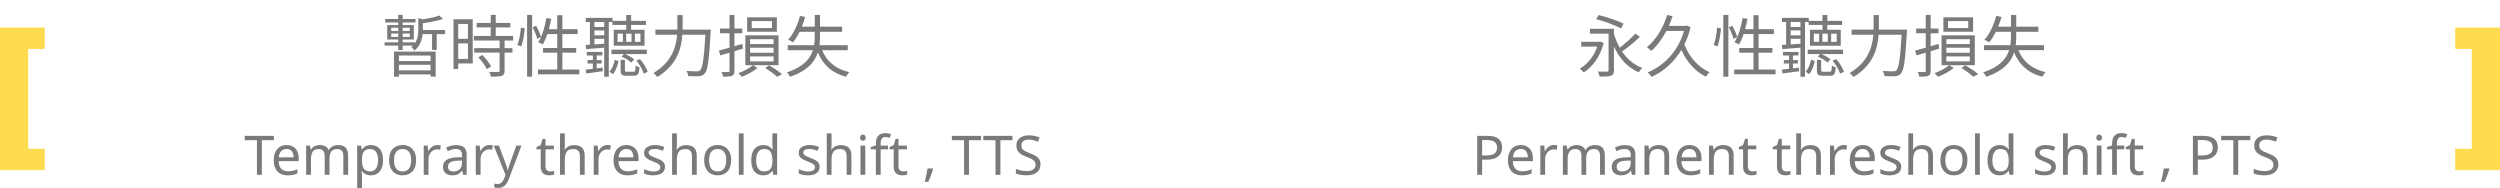
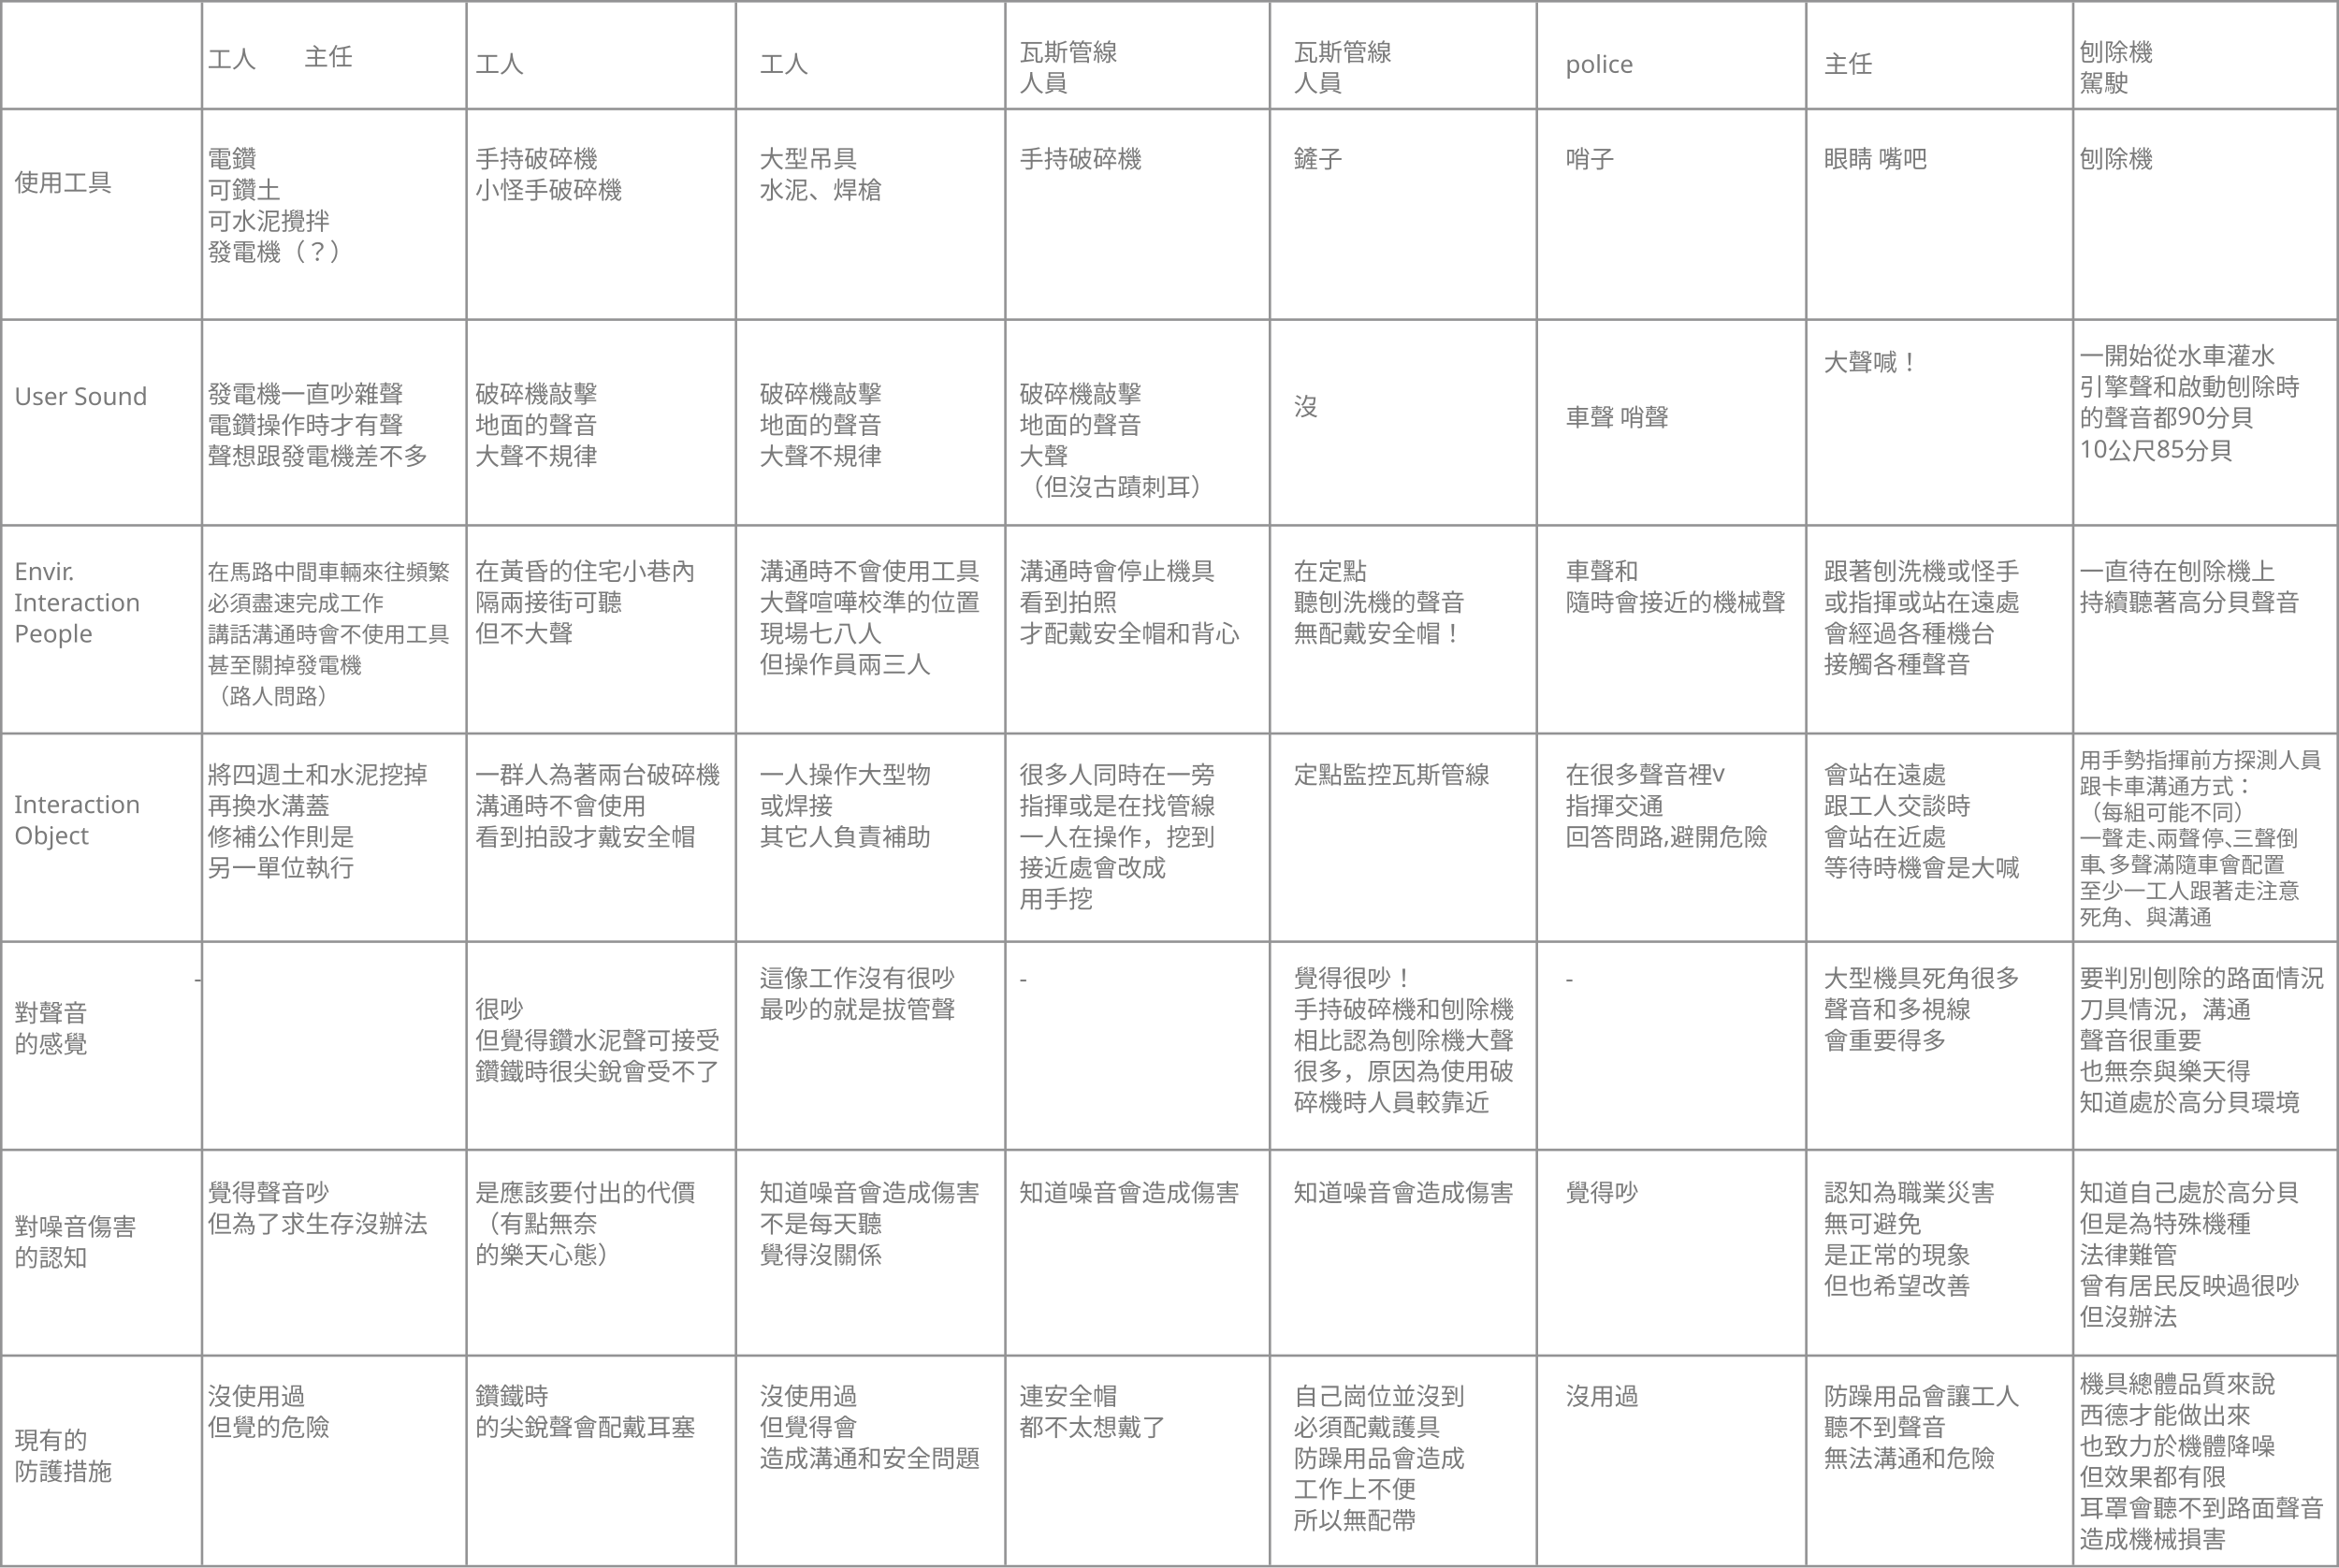
- <svg xmlns="http://www.w3.org/2000/svg" width="595.688" height="44.655" viewBox="0 0 595.688 44.655">
-   <g id="d_wall6" transform="translate(-334.837 -3779.286)">
-     <path id="パス_20652" data-name="パス 20652" d="M3.914-27.056H14.592v5.092H10.64V1.824h3.952V6.916H3.914ZM588.924,6.916V1.824h3.952V-21.964h-3.952v-5.092H599.6V6.916Z" transform="translate(330.923 3812.912)" fill="#ffdb4f" />
-     <text id="暫時性聽力損失" transform="translate(425.678 3796.287)" fill="#7a7a7a" font-size="16" font-family="MicrosoftJhengHeiRegular, Microsoft JhengHei">
-       <tspan x="0" y="0">暫時性聽力損失</tspan>
-     </text>
-     <text id="Temporary_threshold_shift_TTS" data-name="Temporary threshold shift , TTS" transform="translate(393.027 3820.941)" fill="#7a7a7a" font-size="13" font-family="MicrosoftJhengHeiRegular, Microsoft JhengHei">
-       <tspan x="0" y="0">Temporary threshold shift , TTS</tspan>
-     </text>
-     <text id="Permanent_threshold_shift_PTS" data-name="Permanent threshold shift , PTS" transform="translate(685.553 3820.939)" fill="#7a7a7a" font-size="13" font-family="MicrosoftJhengHeiRegular, Microsoft JhengHei">
-       <tspan x="0" y="0">Permanent threshold shift , PTS</tspan>
-     </text>
-     <text id="永久性聽力損失" transform="translate(710.712 3796.286)" fill="#7a7a7a" font-size="16" font-family="MicrosoftJhengHeiRegular, Microsoft JhengHei">
-       <tspan x="0" y="0">永久性聽力損失</tspan>
-     </text>
+ <svg xmlns="http://www.w3.org/2000/svg" width="955" height="640" viewBox="0 0 955 640">
+   <g id="d_wall6" transform="translate(-359 -2449.528)">
+     <text id="瓦斯管線_人員" data-name="瓦斯管線 人員" transform="translate(775.189 2474.432)" fill="#7a7a7a" font-size="10" font-family="MicrosoftJhengHeiUIRegular, Microsoft JhengHei UI">
+       <tspan x="0" y="0">瓦斯管線</tspan>
+       <tspan x="0" y="12.6">人員</tspan>
+     </text>
+     <text id="瓦斯管線_人員-2" data-name="瓦斯管線 人員" transform="translate(887.189 2474.432)" fill="#7a7a7a" font-size="10" font-family="MicrosoftJhengHeiUIRegular, Microsoft JhengHei UI">
+       <tspan x="0" y="0">瓦斯管線</tspan>
+       <tspan x="0" y="12.6">人員</tspan>
+     </text>
+     <text id="刨除機_駕駛" data-name="刨除機 駕駛" transform="translate(1208.053 2474.432)" fill="#7a7a7a" font-size="10" font-family="MicrosoftJhengHeiUIRegular, Microsoft JhengHei UI">
+       <tspan x="0" y="0">刨除機</tspan>
+       <tspan x="0" y="12.6">駕駛</tspan>
+     </text>
+     <text id="主任" transform="translate(1103.654 2479.261)" fill="#7a7a7a" font-size="10" font-family="MicrosoftJhengHeiUIRegular, Microsoft JhengHei UI">
+       <tspan x="0" y="0">主任</tspan>
+     </text>
+     <text id="police" transform="translate(998.189 2479.261)" fill="#7a7a7a" font-size="10" font-family="MicrosoftJhengHeiUIRegular, Microsoft JhengHei UI">
+       <tspan x="0" y="0">police</tspan>
+     </text>
+     <text id="哨子" transform="translate(998.189 2518.018)" fill="#7a7a7a" font-size="10" font-family="MicrosoftJhengHeiUIRegular, Microsoft JhengHei UI">
+       <tspan x="0" y="0">哨子</tspan>
+     </text>
+     <text id="工人" transform="translate(443.69 2477.261)" fill="#7a7a7a" font-size="10" font-family="MicrosoftJhengHeiUIRegular, Microsoft JhengHei UI">
+       <tspan x="0" y="0">工人</tspan>
+     </text>
+     <text id="工人-2" data-name="工人" transform="translate(553 2479.261)" fill="#7a7a7a" font-size="10" font-family="MicrosoftJhengHeiUIRegular, Microsoft JhengHei UI">
+       <tspan x="0" y="0">工人</tspan>
+     </text>
+     <text id="工人-3" data-name="工人" transform="translate(669.139 2479.261)" fill="#7a7a7a" font-size="10" font-family="MicrosoftJhengHeiUIRegular, Microsoft JhengHei UI">
+       <tspan x="0" y="0">工人</tspan>
+     </text>
+     <text id="主任-2" data-name="主任" transform="translate(483.076 2476.261)" fill="#7a7a7a" font-size="10" font-family="MicrosoftJhengHeiUIRegular, Microsoft JhengHei UI">
+       <tspan x="0" y="0">主任</tspan>
+     </text>
+     <text id="使用工具" transform="translate(364.802 2527.669)" fill="#7a7a7a" font-size="10" font-family="MicrosoftJhengHeiUIRegular, Microsoft JhengHei UI">
+       <tspan x="0" y="0">使用工具</tspan>
+     </text>
+     <text id="User_Sound" data-name="User Sound" transform="translate(364.801 2614.917)" fill="#7a7a7a" font-size="10" font-family="MicrosoftJhengHeiUIRegular, Microsoft JhengHei UI">
+       <tspan x="0" y="0">User Sound</tspan>
+     </text>
+     <text id="Envir._Interaction_People" data-name="Envir.  Interaction  People" transform="translate(364.802 2686.393)" fill="#7a7a7a" font-size="10" font-family="MicrosoftJhengHeiUIRegular, Microsoft JhengHei UI">
+       <tspan x="0" y="0">Envir. </tspan>
+       <tspan x="0" y="12.7">Interaction </tspan>
+       <tspan x="0" y="25.4">People</tspan>
+     </text>
+     <text id="Interaction_Object" data-name="Interaction  Object" transform="translate(364.802 2781.526)" fill="#7a7a7a" font-size="10" font-family="MicrosoftJhengHeiUIRegular, Microsoft JhengHei UI">
+       <tspan x="0" y="0">Interaction </tspan>
+       <tspan x="0" y="12.7">Object</tspan>
+     </text>
+     <text id="對聲音_的感覺" data-name="對聲音 的感覺" transform="translate(364.802 2866.774)" fill="#7a7a7a" font-size="10" font-family="MicrosoftJhengHeiUIRegular, Microsoft JhengHei UI">
+       <tspan x="0" y="0">對聲音</tspan>
+       <tspan x="0" y="12.7">的感覺</tspan>
+     </text>
+     <text id="對噪音傷害_的認知" data-name="對噪音傷害 的認知" transform="translate(364.801 2954.022)" fill="#7a7a7a" font-size="10" font-family="MicrosoftJhengHeiUIRegular, Microsoft JhengHei UI">
+       <tspan x="0" y="0">對噪音傷害</tspan>
+       <tspan x="0" y="12.7">的認知</tspan>
+     </text>
+     <text id="現有的_防護措施" data-name="現有的 防護措施" transform="translate(364.802 3041.269)" fill="#7a7a7a" font-size="10" font-family="MicrosoftJhengHeiUIRegular, Microsoft JhengHei UI">
+       <tspan x="0" y="0">現有的</tspan>
+       <tspan x="0" y="12.7">防護措施</tspan>
+     </text>
+     <g id="グループ" transform="translate(359 2395.428)">
+       <text id="電鑽" transform="translate(84.69 122.59)" fill="#7a7a7a" font-size="10" font-family="MicrosoftJhengHeiUIRegular, Microsoft JhengHei UI">
+         <tspan x="0" y="0">電鑽</tspan>
+       </text>
+       <text id="可鑽土" transform="translate(84.69 135.29)" fill="#7a7a7a" font-size="10" font-family="MicrosoftJhengHeiUIRegular, Microsoft JhengHei UI">
+         <tspan x="0" y="0">可鑽土</tspan>
+       </text>
+       <text id="可水泥攪拌" transform="translate(84.69 147.99)" fill="#7a7a7a" font-size="10" font-family="MicrosoftJhengHeiUIRegular, Microsoft JhengHei UI">
+         <tspan x="0" y="0">可水泥攪拌</tspan>
+       </text>
+       <text id="發電機_" data-name="發電機（？）" transform="translate(84.69 160.59)" fill="#7a7a7a" font-size="10" font-family="MicrosoftJhengHeiUIRegular, Microsoft JhengHei UI">
+         <tspan x="0" y="0">發電機（？）</tspan>
+       </text>
+     </g>
+     <text id="手持破碎機_小怪手破碎機" data-name="手持破碎機 小怪手破碎機" transform="translate(553 2518.018)" fill="#7a7a7a" font-size="10" font-family="MicrosoftJhengHeiUIRegular, Microsoft JhengHei UI">
+       <tspan x="0" y="0">手持破碎機</tspan>
+       <tspan x="0" y="12.7">小怪手破碎機</tspan>
+     </text>
+     <text id="大型吊具_水泥_焊槍" data-name="大型吊具 水泥、焊槍" transform="translate(669.139 2518.018)" fill="#7a7a7a" font-size="10" font-family="MicrosoftJhengHeiUIRegular, Microsoft JhengHei UI">
+       <tspan x="0" y="0">大型吊具</tspan>
+       <tspan x="0" y="12.7">水泥、焊槍</tspan>
+     </text>
+     <text id="手持破碎機" transform="translate(775.189 2518.018)" fill="#7a7a7a" font-size="10" font-family="MicrosoftJhengHeiUIRegular, Microsoft JhengHei UI">
+       <tspan x="0" y="0">手持破碎機</tspan>
+     </text>
+     <text id="鏟子" transform="translate(887.189 2518.018)" fill="#7a7a7a" font-size="10" font-family="MicrosoftJhengHeiUIRegular, Microsoft JhengHei UI">
+       <tspan x="0" y="0">鏟子</tspan>
+     </text>
+     <text id="眼睛_嘴吧" data-name="眼睛 嘴吧" transform="translate(1103.654 2518.018)" fill="#7a7a7a" font-size="10" font-family="MicrosoftJhengHeiUIRegular, Microsoft JhengHei UI">
+       <tspan x="0" y="0">眼睛 嘴吧</tspan>
+     </text>
+     <text id="發電機一直吵雜聲_電鑽操作時才有聲_聲想跟發電機差不多" data-name="發電機一直吵雜聲 電鑽操作時才有聲 聲想跟發電機差不多" transform="translate(443.69 2614.012)" fill="#7a7a7a" font-size="10" font-family="MicrosoftJhengHeiUIRegular, Microsoft JhengHei UI">
+       <tspan x="0" y="0">發電機一直吵雜聲</tspan>
+       <tspan x="0" y="12.7">電鑽操作時才有聲</tspan>
+       <tspan x="0" y="25.4">聲想跟發電機差不多</tspan>
+     </text>
+     <g id="グループ-2" data-name="グループ" transform="translate(359 2395.428)">
+       <text id="在馬路中間車輛來往頻繁" transform="translate(84.69 290.964)" fill="#7a7a7a" font-size="9" font-family="MicrosoftJhengHeiUIRegular, Microsoft JhengHei UI">
+         <tspan x="0" y="0">在馬路中間車輛來往頻繁</tspan>
+       </text>
+       <text id="必須盡速完成工作" transform="translate(84.69 303.664)" fill="#7a7a7a" font-size="9" font-family="MicrosoftJhengHeiUIRegular, Microsoft JhengHei UI">
+         <tspan x="0" y="0">必須盡速完成工作</tspan>
+       </text>
+       <text id="講話溝通時會不使用工具" transform="translate(84.69 316.364)" fill="#7a7a7a" font-size="9" font-family="MicrosoftJhengHeiUIRegular, Microsoft JhengHei UI">
+         <tspan x="0" y="0">講話溝通時會不使用工具</tspan>
+       </text>
+       <text id="甚至關掉發電機" transform="translate(84.69 328.964)" fill="#7a7a7a" font-size="9" font-family="MicrosoftJhengHeiUIRegular, Microsoft JhengHei UI">
+         <tspan x="0" y="0">甚至關掉發電機</tspan>
+       </text>
+       <text id="_路人問路_" data-name="（路人問路）" transform="translate(84.69 341.664)" fill="#7a7a7a" font-size="9" font-family="MicrosoftJhengHeiUIRegular, Microsoft JhengHei UI">
+         <tspan x="0" y="0">（路人問路）</tspan>
+       </text>
+     </g>
+     <text id="在黃昏的住宅小巷內_隔兩接街可聽_但不大聲" data-name="在黃昏的住宅小巷內 隔兩接街可聽 但不大聲" transform="translate(553 2686.393)" fill="#7a7a7a" font-size="10" font-family="MicrosoftJhengHeiUIRegular, Microsoft JhengHei UI">
+       <tspan x="0" y="0">在黃昏的住宅小巷內</tspan>
+       <tspan x="0" y="12.7">隔兩接街可聽</tspan>
+       <tspan x="0" y="25.4">但不大聲</tspan>
+     </text>
+     <g id="グループ-3" data-name="グループ" transform="translate(359 2395.428)">
+       <text id="溝通時不會使用工具" transform="translate(310.139 290.964)" fill="#7a7a7a" font-size="10" font-family="MicrosoftJhengHeiUIRegular, Microsoft JhengHei UI">
+         <tspan x="0" y="0">溝通時不會使用工具</tspan>
+       </text>
+       <text id="大聲喧嘩校準的位置" transform="translate(310.139 303.664)" fill="#7a7a7a" font-size="10" font-family="MicrosoftJhengHeiUIRegular, Microsoft JhengHei UI">
+         <tspan x="0" y="0">大聲喧嘩校準的位置</tspan>
+       </text>
+       <text id="現場七八人" transform="translate(310.139 316.364)" fill="#7a7a7a" font-size="10" font-family="MicrosoftJhengHeiUIRegular, Microsoft JhengHei UI">
+         <tspan x="0" y="0">現場七八人</tspan>
+       </text>
+       <text id="但操作員兩三人" transform="translate(310.139 328.964)" fill="#7a7a7a" font-size="10" font-family="MicrosoftJhengHeiUIRegular, Microsoft JhengHei UI">
+         <tspan x="0" y="0">但操作員兩三人</tspan>
+       </text>
+     </g>
+     <text id="溝通時會停止機具_看到拍照_才配戴安全帽和背心" data-name="溝通時會停止機具 看到拍照 才配戴安全帽和背心" transform="translate(775.189 2686.393)" fill="#7a7a7a" font-size="10" font-family="MicrosoftJhengHeiUIRegular, Microsoft JhengHei UI">
+       <tspan x="0" y="0">溝通時會停止機具</tspan>
+       <tspan x="0" y="12.7">看到拍照</tspan>
+       <tspan x="0" y="25.4">才配戴安全帽和背心</tspan>
+     </text>
+     <text id="在定點_聽刨洗機的聲音_無配戴安全帽_" data-name="在定點 聽刨洗機的聲音 無配戴安全帽！" transform="translate(887.189 2686.393)" fill="#7a7a7a" font-size="10" font-family="MicrosoftJhengHeiUIRegular, Microsoft JhengHei UI">
+       <tspan x="0" y="0">在定點</tspan>
+       <tspan x="0" y="12.7">聽刨洗機的聲音</tspan>
+       <tspan x="0" y="25.4">無配戴安全帽！</tspan>
+     </text>
+     <text id="車聲和_隨時會接近的機械聲" data-name="車聲和 隨時會接近的機械聲" transform="translate(998.189 2686.393)" fill="#7a7a7a" font-size="10" font-family="MicrosoftJhengHeiUIRegular, Microsoft JhengHei UI">
+       <tspan x="0" y="0">車聲和</tspan>
+       <tspan x="0" y="12.7">隨時會接近的機械聲</tspan>
+     </text>
+     <g id="グループ-4" data-name="グループ" transform="translate(359 2395.428)">
+       <text id="跟著刨洗機或怪手" transform="translate(744.654 290.964)" fill="#7a7a7a" font-size="10" font-family="MicrosoftJhengHeiUIRegular, Microsoft JhengHei UI">
+         <tspan x="0" y="0">跟著刨洗機或怪手</tspan>
+       </text>
+       <text id="或指揮或站在遠處" transform="translate(744.654 303.664)" fill="#7a7a7a" font-size="10" font-family="MicrosoftJhengHeiUIRegular, Microsoft JhengHei UI">
+         <tspan x="0" y="0">或指揮或站在遠處</tspan>
+       </text>
+       <text id="會經過各種機台" transform="translate(744.654 316.364)" fill="#7a7a7a" font-size="10" font-family="MicrosoftJhengHeiUIRegular, Microsoft JhengHei UI">
+         <tspan x="0" y="0">會經過各種機台</tspan>
+       </text>
+       <text id="接觸各種聲音" transform="translate(744.654 328.964)" fill="#7a7a7a" font-size="10" font-family="MicrosoftJhengHeiUIRegular, Microsoft JhengHei UI">
+         <tspan x="0" y="0">接觸各種聲音</tspan>
+       </text>
+     </g>
+     <text id="一直待在刨除機上_持續聽著高分貝聲音" data-name="一直待在刨除機上 持續聽著高分貝聲音" transform="translate(1208.053 2686.393)" fill="#7a7a7a" font-size="10" font-family="MicrosoftJhengHeiUIRegular, Microsoft JhengHei UI">
+       <tspan x="0" y="0">一直待在刨除機上</tspan>
+       <tspan x="0" y="12.7">持續聽著高分貝聲音</tspan>
+     </text>
+     <g id="グループ-5" data-name="グループ" transform="translate(359 2395.428)">
+       <text id="將四週土和水泥挖掉" transform="translate(84.69 374.054)" fill="#7a7a7a" font-size="10" font-family="MicrosoftJhengHeiUIRegular, Microsoft JhengHei UI">
+         <tspan x="0" y="0">將四週土和水泥挖掉</tspan>
+       </text>
+       <text id="再換水溝蓋" transform="translate(84.69 386.754)" fill="#7a7a7a" font-size="10" font-family="MicrosoftJhengHeiUIRegular, Microsoft JhengHei UI">
+         <tspan x="0" y="0">再換水溝蓋</tspan>
+       </text>
+       <text id="修補公作則是" transform="translate(84.69 399.454)" fill="#7a7a7a" font-size="10" font-family="MicrosoftJhengHeiUIRegular, Microsoft JhengHei UI">
+         <tspan x="0" y="0">修補公作則是</tspan>
+       </text>
+       <text id="另一單位執行" transform="translate(84.69 412.054)" fill="#7a7a7a" font-size="10" font-family="MicrosoftJhengHeiUIRegular, Microsoft JhengHei UI">
+         <tspan x="0" y="0">另一單位執行</tspan>
+       </text>
+     </g>
+     <text id="一群人為著兩台破碎機_溝通時不會使用_看到拍設才戴安全帽" data-name="一群人為著兩台破碎機 溝通時不會使用 看到拍設才戴安全帽" transform="translate(553 2769.482)" fill="#7a7a7a" font-size="10" font-family="MicrosoftJhengHeiUIRegular, Microsoft JhengHei UI">
+       <tspan x="0" y="0">一群人為著兩台破碎機</tspan>
+       <tspan x="0" y="12.7">溝通時不會使用</tspan>
+       <tspan x="0" y="25.4">看到拍設才戴安全帽</tspan>
+     </text>
+     <text id="一人操作大型物_或焊接_其它人負責補助" data-name="一人操作大型物 或焊接 其它人負責補助" transform="translate(669.139 2769.482)" fill="#7a7a7a" font-size="10" font-family="MicrosoftJhengHeiUIRegular, Microsoft JhengHei UI">
+       <tspan x="0" y="0">一人操作大型物</tspan>
+       <tspan x="0" y="12.7">或焊接</tspan>
+       <tspan x="0" y="25.4">其它人負責補助</tspan>
+     </text>
+     <g id="グループ-6" data-name="グループ" transform="translate(359 2395.428)">
+       <text id="很多人同時在一旁" transform="translate(416.19 374.054)" fill="#7a7a7a" font-size="10" font-family="MicrosoftJhengHeiUIRegular, Microsoft JhengHei UI">
+         <tspan x="0" y="0">很多人同時在一旁</tspan>
+       </text>
+       <text id="指揮或是在找管線" transform="translate(416.19 386.754)" fill="#7a7a7a" font-size="10" font-family="MicrosoftJhengHeiUIRegular, Microsoft JhengHei UI">
+         <tspan x="0" y="0">指揮或是在找管線</tspan>
+       </text>
+       <text id="一人在操作_挖到" data-name="一人在操作，挖到" transform="translate(416.19 399.454)" fill="#7a7a7a" font-size="10" font-family="MicrosoftJhengHeiUIRegular, Microsoft JhengHei UI">
+         <tspan x="0" y="0">一人在操作，挖到</tspan>
+       </text>
+       <text id="接近處會改成" transform="translate(416.19 412.054)" fill="#7a7a7a" font-size="10" font-family="MicrosoftJhengHeiUIRegular, Microsoft JhengHei UI">
+         <tspan x="0" y="0">接近處會改成</tspan>
+       </text>
+       <text id="用手挖" transform="translate(416.19 424.754)" fill="#7a7a7a" font-size="10" font-family="MicrosoftJhengHeiUIRegular, Microsoft JhengHei UI">
+         <tspan x="0" y="0">用手挖</tspan>
+       </text>
+     </g>
+     <text id="定點監控瓦斯管線" transform="translate(887.189 2769.482)" fill="#7a7a7a" font-size="10" font-family="MicrosoftJhengHeiUIRegular, Microsoft JhengHei UI">
+       <tspan x="0" y="0">定點監控瓦斯管線</tspan>
+     </text>
+     <text id="在很多聲音裡v_指揮交通_回答問路_避開危險" data-name="在很多聲音裡v 指揮交通 回答問路,避開危險" transform="translate(998.189 2769.482)" fill="#7a7a7a" font-size="10" font-family="MicrosoftJhengHeiUIRegular, Microsoft JhengHei UI">
+       <tspan x="0" y="0">在很多聲音裡v</tspan>
+       <tspan x="0" y="12.7">指揮交通</tspan>
+       <tspan x="0" y="25.4">回答問路,避開危險</tspan>
+     </text>
+     <g id="グループ-7" data-name="グループ" transform="translate(359 2395.428)">
+       <text id="會站在遠處" transform="translate(744.654 374.054)" fill="#7a7a7a" font-size="10" font-family="MicrosoftJhengHeiUIRegular, Microsoft JhengHei UI">
+         <tspan x="0" y="0">會站在遠處</tspan>
+       </text>
+       <text id="跟工人交談時" transform="translate(744.654 386.754)" fill="#7a7a7a" font-size="10" font-family="MicrosoftJhengHeiUIRegular, Microsoft JhengHei UI">
+         <tspan x="0" y="0">跟工人交談時</tspan>
+       </text>
+       <text id="會站在近處" transform="translate(744.654 399.454)" fill="#7a7a7a" font-size="10" font-family="MicrosoftJhengHeiUIRegular, Microsoft JhengHei UI">
+         <tspan x="0" y="0">會站在近處</tspan>
+       </text>
+       <text id="等待時機會是大喊" transform="translate(744.654 412.054)" fill="#7a7a7a" font-size="10" font-family="MicrosoftJhengHeiUIRegular, Microsoft JhengHei UI">
+         <tspan x="0" y="0">等待時機會是大喊</tspan>
+       </text>
+     </g>
+     <g id="グループ-8" data-name="グループ" transform="translate(359 2395.428)">
+       <text id="用手勢指揮前方探測人員" transform="translate(849.053 367.721)" fill="#7a7a7a" font-size="9" font-family="MicrosoftJhengHeiUIRegular, Microsoft JhengHei UI">
+         <tspan x="0" y="0">用手勢指揮前方探測人員</tspan>
+       </text>
+       <text id="跟卡車溝通方式_" data-name="跟卡車溝通方式：" transform="translate(849.053 378.421)" fill="#7a7a7a" font-size="9" font-family="MicrosoftJhengHeiUIRegular, Microsoft JhengHei UI">
+         <tspan x="0" y="0">跟卡車溝通方式：</tspan>
+       </text>
+       <text id="_每組可能不同_" data-name="（每組可能不同）" transform="translate(849.053 389.121)" fill="#7a7a7a" font-size="9" font-family="MicrosoftJhengHeiUIRegular, Microsoft JhengHei UI">
+         <tspan x="0" y="0">（每組可能不同）</tspan>
+       </text>
+       <text id="一聲" transform="translate(849.053 399.721)" fill="#7a7a7a" font-size="9" font-family="MicrosoftJhengHeiUIRegular, Microsoft JhengHei UI">
+         <tspan x="0" y="0">一聲</tspan>
+       </text>
+       <text id="走_" data-name="走、" transform="translate(867.753 399.721)" fill="#7a7a7a" font-size="9" font-family="MicrosoftJhengHeiUIRegular, Microsoft JhengHei UI">
+         <tspan x="0" y="0">走、</tspan>
+       </text>
+       <text id="兩聲" transform="translate(880.353 399.721)" fill="#7a7a7a" font-size="9" font-family="MicrosoftJhengHeiUIRegular, Microsoft JhengHei UI">
+         <tspan x="0" y="0">兩聲</tspan>
+       </text>
+       <text id="停_" data-name="停、" transform="translate(899.053 399.721)" fill="#7a7a7a" font-size="9" font-family="MicrosoftJhengHeiUIRegular, Microsoft JhengHei UI">
+         <tspan x="0" y="0">停、</tspan>
+       </text>
+       <text id="三聲倒" transform="translate(911.353 399.721)" fill="#7a7a7a" font-size="9" font-family="MicrosoftJhengHeiUIRegular, Microsoft JhengHei UI">
+         <tspan x="0" y="0">三聲倒</tspan>
+       </text>
+       <text id="車" transform="translate(849.053 410.421)" fill="#7a7a7a" font-size="9" font-family="MicrosoftJhengHeiUIRegular, Microsoft JhengHei UI">
+         <tspan x="0" y="0">車</tspan>
+       </text>
+       <text id="_" data-name="、" transform="translate(856.453 410.421)" fill="#7a7a7a" font-size="9" font-family="MicrosoftJhengHeiUIRegular, Microsoft JhengHei UI">
+         <tspan x="0" y="0">、</tspan>
+       </text>
+       <text id="多聲滿隨車會配置" transform="translate(860.953 410.421)" fill="#7a7a7a" font-size="9" font-family="MicrosoftJhengHeiUIRegular, Microsoft JhengHei UI">
+         <tspan x="0" y="0">多聲滿隨車會配置</tspan>
+       </text>
+       <text id="至少一工人跟著走注意" transform="translate(849.053 421.121)" fill="#7a7a7a" font-size="9" font-family="MicrosoftJhengHeiUIRegular, Microsoft JhengHei UI">
+         <tspan x="0" y="0">至少一工人跟著走注意</tspan>
+       </text>
+       <text id="死角_與溝通" data-name="死角、與溝通" transform="translate(849.053 431.821)" fill="#7a7a7a" font-size="9" font-family="MicrosoftJhengHeiUIRegular, Microsoft JhengHei UI">
+         <tspan x="0" y="0">死角、與溝通</tspan>
+       </text>
+     </g>
+     <text id="覺得聲音吵_但為了求生存沒辦法" data-name="覺得聲音吵 但為了求生存沒辦法" transform="translate(443.69 2940.133)" fill="#7a7a7a" font-size="10" font-family="MicrosoftJhengHeiUIRegular, Microsoft JhengHei UI">
+       <tspan x="0" y="0">覺得聲音吵</tspan>
+       <tspan x="0" y="12.7">但為了求生存沒辦法</tspan>
+     </text>
+     <text id="是應該要付出的代價_有點無奈_的樂天心態_" data-name="是應該要付出的代價 （有點無奈 的樂天心態）" transform="translate(553 2940.133)" fill="#7a7a7a" font-size="10" font-family="MicrosoftJhengHeiUIRegular, Microsoft JhengHei UI">
+       <tspan x="0" y="0">是應該要付出的代價</tspan>
+       <tspan x="0" y="12.7">（有點無奈</tspan>
+       <tspan x="0" y="25.4">的樂天心態）</tspan>
+     </text>
+     <text id="知道噪音會造成傷害_不是每天聽_覺得沒關係" data-name="知道噪音會造成傷害 不是每天聽 覺得沒關係" transform="translate(669.139 2940.133)" fill="#7a7a7a" font-size="10" font-family="MicrosoftJhengHeiUIRegular, Microsoft JhengHei UI">
+       <tspan x="0" y="0">知道噪音會造成傷害</tspan>
+       <tspan x="0" y="12.7">不是每天聽</tspan>
+       <tspan x="0" y="25.4">覺得沒關係</tspan>
+     </text>
+     <text id="知道噪音會造成傷害" transform="translate(775.189 2940.133)" fill="#7a7a7a" font-size="10" font-family="MicrosoftJhengHeiUIRegular, Microsoft JhengHei UI">
+       <tspan x="0" y="0">知道噪音會造成傷害</tspan>
+     </text>
+     <text id="知道噪音會造成傷害-2" data-name="知道噪音會造成傷害" transform="translate(887.189 2940.133)" fill="#7a7a7a" font-size="10" font-family="MicrosoftJhengHeiUIRegular, Microsoft JhengHei UI">
+       <tspan x="0" y="0">知道噪音會造成傷害</tspan>
+     </text>
+     <text id="覺得吵" transform="translate(998.189 2940.133)" fill="#7a7a7a" font-size="10" font-family="MicrosoftJhengHeiUIRegular, Microsoft JhengHei UI">
+       <tspan x="0" y="0">覺得吵</tspan>
+     </text>
+     <g id="グループ-9" data-name="グループ" transform="translate(359 2395.428)">
+       <text id="認知為職業災害" transform="translate(744.654 544.705)" fill="#7a7a7a" font-size="10" font-family="MicrosoftJhengHeiUIRegular, Microsoft JhengHei UI">
+         <tspan x="0" y="0">認知為職業災害</tspan>
+       </text>
+       <text id="無可避免" transform="translate(744.654 557.405)" fill="#7a7a7a" font-size="10" font-family="MicrosoftJhengHeiUIRegular, Microsoft JhengHei UI">
+         <tspan x="0" y="0">無可避免</tspan>
+       </text>
+       <text id="是正常的現象" transform="translate(744.654 570.105)" fill="#7a7a7a" font-size="10" font-family="MicrosoftJhengHeiUIRegular, Microsoft JhengHei UI">
+         <tspan x="0" y="0">是正常的現象</tspan>
+       </text>
+       <text id="但也希望改善" transform="translate(744.654 582.705)" fill="#7a7a7a" font-size="10" font-family="MicrosoftJhengHeiUIRegular, Microsoft JhengHei UI">
+         <tspan x="0" y="0">但也希望改善</tspan>
+       </text>
+     </g>
+     <g id="グループ-10" data-name="グループ" transform="translate(359 2395.428)">
+       <text id="知道自己處於高分貝" transform="translate(849.053 544.705)" fill="#7a7a7a" font-size="10" font-family="MicrosoftJhengHeiUIRegular, Microsoft JhengHei UI">
+         <tspan x="0" y="0">知道自己處於高分貝</tspan>
+       </text>
+       <text id="但是為特殊機種" transform="translate(849.053 557.405)" fill="#7a7a7a" font-size="10" font-family="MicrosoftJhengHeiUIRegular, Microsoft JhengHei UI">
+         <tspan x="0" y="0">但是為特殊機種</tspan>
+       </text>
+       <text id="法律難管" transform="translate(849.053 570.105)" fill="#7a7a7a" font-size="10" font-family="MicrosoftJhengHeiUIRegular, Microsoft JhengHei UI">
+         <tspan x="0" y="0">法律難管</tspan>
+       </text>
+       <text id="曾有居民反映過很吵" transform="translate(849.053 582.705)" fill="#7a7a7a" font-size="10" font-family="MicrosoftJhengHeiUIRegular, Microsoft JhengHei UI">
+         <tspan x="0" y="0">曾有居民反映過很吵</tspan>
+       </text>
+       <text id="但沒辦法" transform="translate(849.053 595.405)" fill="#7a7a7a" font-size="10" font-family="MicrosoftJhengHeiUIRegular, Microsoft JhengHei UI">
+         <tspan x="0" y="0">但沒辦法</tspan>
+       </text>
+     </g>
+     <text id="沒使用過_但覺的危險" data-name="沒使用過 但覺的危險" transform="translate(443.69 3023.223)" fill="#7a7a7a" font-size="10" font-family="MicrosoftJhengHeiUIRegular, Microsoft JhengHei UI">
+       <tspan x="0" y="0">沒使用過</tspan>
+       <tspan x="0" y="12.7">但覺的危險</tspan>
+     </text>
+     <text id="鑽鐵時_的尖銳聲會配戴耳塞" data-name="鑽鐵時 的尖銳聲會配戴耳塞" transform="translate(553 3023.223)" fill="#7a7a7a" font-size="10" font-family="MicrosoftJhengHeiUIRegular, Microsoft JhengHei UI">
+       <tspan x="0" y="0">鑽鐵時</tspan>
+       <tspan x="0" y="12.7">的尖銳聲會配戴耳塞</tspan>
+     </text>
+     <text id="沒使用過_但覺得會_造成溝通和安全問題" data-name="沒使用過 但覺得會 造成溝通和安全問題" transform="translate(669.139 3023.223)" fill="#7a7a7a" font-size="10" font-family="MicrosoftJhengHeiUIRegular, Microsoft JhengHei UI">
+       <tspan x="0" y="0">沒使用過</tspan>
+       <tspan x="0" y="12.7">但覺得會</tspan>
+       <tspan x="0" y="25.4">造成溝通和安全問題</tspan>
+     </text>
+     <text id="連安全帽_都不太想戴了" data-name="連安全帽 都不太想戴了" transform="translate(775.189 3023.223)" fill="#7a7a7a" font-size="10" font-family="MicrosoftJhengHeiUIRegular, Microsoft JhengHei UI">
+       <tspan x="0" y="0">連安全帽</tspan>
+       <tspan x="0" y="12.7">都不太想戴了</tspan>
+     </text>
+     <g id="グループ-11" data-name="グループ" transform="translate(359 2395.428)">
+       <text id="自己崗位並沒到" transform="translate(528.19 627.794)" fill="#7a7a7a" font-size="10" font-family="MicrosoftJhengHeiUIRegular, Microsoft JhengHei UI">
+         <tspan x="0" y="0">自己崗位並沒到</tspan>
+       </text>
+       <text id="必須配戴護具" transform="translate(528.19 640.494)" fill="#7a7a7a" font-size="10" font-family="MicrosoftJhengHeiUIRegular, Microsoft JhengHei UI">
+         <tspan x="0" y="0">必須配戴護具</tspan>
+       </text>
+       <text id="防躁用品會造成" transform="translate(528.19 653.194)" fill="#7a7a7a" font-size="10" font-family="MicrosoftJhengHeiUIRegular, Microsoft JhengHei UI">
+         <tspan x="0" y="0">防躁用品會造成</tspan>
+       </text>
+       <text id="工作上不便" transform="translate(528.19 665.794)" fill="#7a7a7a" font-size="10" font-family="MicrosoftJhengHeiUIRegular, Microsoft JhengHei UI">
+         <tspan x="0" y="0">工作上不便</tspan>
+       </text>
+       <text id="所以無配帶" transform="translate(528.19 678.494)" fill="#7a7a7a" font-size="10" font-family="MicrosoftJhengHeiUIRegular, Microsoft JhengHei UI">
+         <tspan x="0" y="0">所以無配帶</tspan>
+       </text>
+     </g>
+     <text id="沒用過" transform="translate(998.189 3023.223)" fill="#7a7a7a" font-size="10" font-family="MicrosoftJhengHeiUIRegular, Microsoft JhengHei UI">
+       <tspan x="0" y="0">沒用過</tspan>
+     </text>
+     <text id="防躁用品會讓工人_聽不到聲音_無法溝通和危險" data-name="防躁用品會讓工人 聽不到聲音 無法溝通和危險" transform="translate(1103.654 3023.223)" fill="#7a7a7a" font-size="10" font-family="MicrosoftJhengHeiUIRegular, Microsoft JhengHei UI">
+       <tspan x="0" y="0">防躁用品會讓工人</tspan>
+       <tspan x="0" y="12.7">聽不到聲音</tspan>
+       <tspan x="0" y="25.4">無法溝通和危險</tspan>
+     </text>
+     <g id="グループ-12" data-name="グループ" transform="translate(359 2395.428)">
+       <text id="機具總體品質來說" transform="translate(849.053 622.794)" fill="#7a7a7a" font-size="10" font-family="MicrosoftJhengHeiUIRegular, Microsoft JhengHei UI">
+         <tspan x="0" y="0">機具總體品質來說</tspan>
+       </text>
+       <text id="西德才能做出來" transform="translate(849.053 635.494)" fill="#7a7a7a" font-size="10" font-family="MicrosoftJhengHeiUIRegular, Microsoft JhengHei UI">
+         <tspan x="0" y="0">西德才能做出來</tspan>
+       </text>
+       <text id="也致力於機體降噪" transform="translate(849.053 648.194)" fill="#7a7a7a" font-size="10" font-family="MicrosoftJhengHeiUIRegular, Microsoft JhengHei UI">
+         <tspan x="0" y="0">也致力於機體降噪</tspan>
+       </text>
+       <text id="但效果都有限" transform="translate(849.053 660.794)" fill="#7a7a7a" font-size="10" font-family="MicrosoftJhengHeiUIRegular, Microsoft JhengHei UI">
+         <tspan x="0" y="0">但效果都有限</tspan>
+       </text>
+       <text id="耳罩會聽不到路面聲音" transform="translate(849.053 673.494)" fill="#7a7a7a" font-size="10" font-family="MicrosoftJhengHeiUIRegular, Microsoft JhengHei UI">
+         <tspan x="0" y="0">耳罩會聽不到路面聲音</tspan>
+       </text>
+       <text id="造成機械損害" transform="translate(849.053 686.194)" fill="#7a7a7a" font-size="10" font-family="MicrosoftJhengHeiUIRegular, Microsoft JhengHei UI">
+         <tspan x="0" y="0">造成機械損害</tspan>
+       </text>
+     </g>
+     <text id="_-" data-name="-" transform="translate(438.189 2852.572)" fill="#7a7a7a" font-size="10" font-family="MicrosoftJhengHeiUIRegular, Microsoft JhengHei UI">
+       <tspan x="0" y="0">-</tspan>
+     </text>
+     <text id="很吵_但覺得鑽水泥聲可接受_鑽鐵時很尖銳會受不了" data-name="很吵 但覺得鑽水泥聲可接受 鑽鐵時很尖銳會受不了" transform="translate(553 2865.254)" fill="#7a7a7a" font-size="10" font-family="MicrosoftJhengHeiUIRegular, Microsoft JhengHei UI">
+       <tspan x="0" y="0">很吵</tspan>
+       <tspan x="0" y="12.7">但覺得鑽水泥聲可接受</tspan>
+       <tspan x="0" y="25.4">鑽鐵時很尖銳會受不了</tspan>
+     </text>
+     <text id="這像工作沒有很吵_最吵的就是拔管聲" data-name="這像工作沒有很吵 最吵的就是拔管聲" transform="translate(669.139 2852.572)" fill="#7a7a7a" font-size="10" font-family="MicrosoftJhengHeiUIRegular, Microsoft JhengHei UI">
+       <tspan x="0" y="0">這像工作沒有很吵</tspan>
+       <tspan x="0" y="12.7">最吵的就是拔管聲</tspan>
+     </text>
+     <text id="_--2" data-name="-" transform="translate(775.189 2852.572)" fill="#7a7a7a" font-size="10" font-family="MicrosoftJhengHeiUIRegular, Microsoft JhengHei UI">
+       <tspan x="0" y="0">-</tspan>
+     </text>
+     <g id="グループ-13" data-name="グループ" transform="translate(359 2395.428)">
+       <text id="覺得很吵_" data-name="覺得很吵！" transform="translate(528.19 457.144)" fill="#7a7a7a" font-size="10" font-family="MicrosoftJhengHeiUIRegular, Microsoft JhengHei UI">
+         <tspan x="0" y="0">覺得很吵！</tspan>
+       </text>
+       <text id="手持破碎機和刨除機" transform="translate(528.19 469.844)" fill="#7a7a7a" font-size="10" font-family="MicrosoftJhengHeiUIRegular, Microsoft JhengHei UI">
+         <tspan x="0" y="0">手持破碎機和刨除機</tspan>
+       </text>
+       <text id="相比認為刨除機大聲" transform="translate(528.19 482.544)" fill="#7a7a7a" font-size="10" font-family="MicrosoftJhengHeiUIRegular, Microsoft JhengHei UI">
+         <tspan x="0" y="0">相比認為刨除機大聲</tspan>
+       </text>
+       <text id="很多_原因為使用破" data-name="很多，原因為使用破" transform="translate(528.19 495.144)" fill="#7a7a7a" font-size="10" font-family="MicrosoftJhengHeiUIRegular, Microsoft JhengHei UI">
+         <tspan x="0" y="0">很多，原因為使用破</tspan>
+       </text>
+       <text id="碎機時人員較靠近" transform="translate(528.19 507.844)" fill="#7a7a7a" font-size="10" font-family="MicrosoftJhengHeiUIRegular, Microsoft JhengHei UI">
+         <tspan x="0" y="0">碎機時人員較靠近</tspan>
+       </text>
+     </g>
+     <text id="_--3" data-name="-" transform="translate(998.189 2852.572)" fill="#7a7a7a" font-size="10" font-family="MicrosoftJhengHeiUIRegular, Microsoft JhengHei UI">
+       <tspan x="0" y="0">-</tspan>
+     </text>
+     <text id="大型機具死角很多_聲音和多視線_會重要得多" data-name="大型機具死角很多 聲音和多視線 會重要得多" transform="translate(1103.654 2852.572)" fill="#7a7a7a" font-size="10" font-family="MicrosoftJhengHeiUIRegular, Microsoft JhengHei UI">
+       <tspan x="0" y="0">大型機具死角很多</tspan>
+       <tspan x="0" y="12.7">聲音和多視線</tspan>
+       <tspan x="0" y="25.4">會重要得多</tspan>
+     </text>
+     <g id="グループ-14" data-name="グループ" transform="translate(359 2395.428)">
+       <text id="要判別刨除的路面情況" transform="translate(849.053 457.144)" fill="#7a7a7a" font-size="10" font-family="MicrosoftJhengHeiUIRegular, Microsoft JhengHei UI">
+         <tspan x="0" y="0">要判別刨除的路面情況</tspan>
+       </text>
+       <text id="刀具情況_溝通" data-name="刀具情況，溝通" transform="translate(849.053 469.844)" fill="#7a7a7a" font-size="10" font-family="MicrosoftJhengHeiUIRegular, Microsoft JhengHei UI">
+         <tspan x="0" y="0">刀具情況，溝通</tspan>
+       </text>
+       <text id="聲音很重要" transform="translate(849.053 482.544)" fill="#7a7a7a" font-size="10" font-family="MicrosoftJhengHeiUIRegular, Microsoft JhengHei UI">
+         <tspan x="0" y="0">聲音很重要</tspan>
+       </text>
+       <text id="也無奈與樂天得" transform="translate(849.053 495.144)" fill="#7a7a7a" font-size="10" font-family="MicrosoftJhengHeiUIRegular, Microsoft JhengHei UI">
+         <tspan x="0" y="0">也無奈與樂天得</tspan>
+       </text>
+       <text id="知道處於高分貝環境" transform="translate(849.053 507.844)" fill="#7a7a7a" font-size="10" font-family="MicrosoftJhengHeiUIRegular, Microsoft JhengHei UI">
+         <tspan x="0" y="0">知道處於高分貝環境</tspan>
+       </text>
+     </g>
+     <text id="破碎機敲擊_地面的聲音_大聲不規律" data-name="破碎機敲擊 地面的聲音 大聲不規律" transform="translate(553 2614.012)" fill="#7a7a7a" font-size="10" font-family="MicrosoftJhengHeiUIRegular, Microsoft JhengHei UI">
+       <tspan x="0" y="0">破碎機敲擊</tspan>
+       <tspan x="0" y="12.7">地面的聲音</tspan>
+       <tspan x="0" y="25.4">大聲不規律</tspan>
+     </text>
+     <text id="破碎機敲擊_地面的聲音_大聲不規律-2" data-name="破碎機敲擊 地面的聲音 大聲不規律" transform="translate(669.139 2614.012)" fill="#7a7a7a" font-size="10" font-family="MicrosoftJhengHeiUIRegular, Microsoft JhengHei UI">
+       <tspan x="0" y="0">破碎機敲擊</tspan>
+       <tspan x="0" y="12.7">地面的聲音</tspan>
+       <tspan x="0" y="25.4">大聲不規律</tspan>
+     </text>
+     <text id="車聲_哨聲" data-name="車聲 哨聲" transform="translate(998.189 2623.561)" fill="#7a7a7a" font-size="10" font-family="MicrosoftJhengHeiUIRegular, Microsoft JhengHei UI">
+       <tspan x="0" y="0">車聲 哨聲</tspan>
+     </text>
+     <g id="グループ-15" data-name="グループ" transform="translate(359 2395.428)">
+       <text id="破碎機敲擊" transform="translate(416.19 218.583)" fill="#7a7a7a" font-size="10" font-family="MicrosoftJhengHeiUIRegular, Microsoft JhengHei UI">
+         <tspan x="0" y="0">破碎機敲擊</tspan>
+       </text>
+       <text id="地面的聲音" transform="translate(416.19 231.283)" fill="#7a7a7a" font-size="10" font-family="MicrosoftJhengHeiUIRegular, Microsoft JhengHei UI">
+         <tspan x="0" y="0">地面的聲音</tspan>
+       </text>
+       <text id="大聲" transform="translate(416.19 243.984)" fill="#7a7a7a" font-size="10" font-family="MicrosoftJhengHeiUIRegular, Microsoft JhengHei UI">
+         <tspan x="0" y="0">大聲</tspan>
+       </text>
+       <text id="_但沒古蹟刺耳_" data-name="（但沒古蹟刺耳）" transform="translate(416.19 256.583)" fill="#7a7a7a" font-size="10" font-family="MicrosoftJhengHeiUIRegular, Microsoft JhengHei UI">
+         <tspan x="0" y="0">（但沒古蹟刺耳）</tspan>
+       </text>
+     </g>
+     <text id="沒" transform="translate(887.189 2619.172)" fill="#7a7a7a" font-size="10" font-family="MicrosoftJhengHeiUIRegular, Microsoft JhengHei UI">
+       <tspan x="0" y="0">沒</tspan>
+     </text>
+     <text id="刨除機" transform="translate(1208.053 2518.018)" fill="#7a7a7a" font-size="10" font-family="MicrosoftJhengHeiUIRegular, Microsoft JhengHei UI">
+       <tspan x="0" y="0">刨除機</tspan>
+     </text>
+     <text id="大聲喊_" data-name="大聲喊！" transform="translate(1103.654 2601.052)" fill="#7a7a7a" font-size="10" font-family="MicrosoftJhengHeiUIRegular, Microsoft JhengHei UI">
+       <tspan x="0" y="0">大聲喊！</tspan>
+     </text>
+     <text id="一開始從水車灌水" transform="translate(1208.053 2598.385)" fill="#7a7a7a" font-size="10" font-family="MicrosoftJhengHeiUIRegular, Microsoft JhengHei UI">
+       <tspan x="0" y="0">一開始從水車灌水</tspan>
+     </text>
+     <text id="引擎聲和啟動刨除時" transform="translate(1208.053 2611.085)" fill="#7a7a7a" font-size="10" font-family="MicrosoftJhengHeiUIRegular, Microsoft JhengHei UI">
+       <tspan x="0" y="0">引擎聲和啟動刨除時</tspan>
+     </text>
+     <text id="的聲音都90分貝" transform="translate(1208.053 2623.785)" fill="#7a7a7a" font-size="10" font-family="MicrosoftJhengHeiUIRegular, Microsoft JhengHei UI">
+       <tspan x="0" y="0">的聲音都90分貝</tspan>
+     </text>
+     <text id="_10公尺85分貝" data-name="10公尺85分貝" transform="translate(1208.053 2636.385)" fill="#7a7a7a" font-size="10" font-family="MicrosoftJhengHeiUIRegular, Microsoft JhengHei UI">
+       <tspan x="0" y="0">10公尺85分貝</tspan>
+     </text>
+     <rect id="長方形_922" data-name="長方形 922" width="954" height="639" transform="translate(359.5 2450.028)" fill="none" stroke="#939394" stroke-miterlimit="10" stroke-width="1" />
+     <line id="線_364" data-name="線 364" x2="955" transform="translate(359 3003.028)" fill="none" stroke="#939394" stroke-miterlimit="10" stroke-width="1" />
+     <line id="線_365" data-name="線 365" x2="955" transform="translate(359 2919.028)" fill="none" stroke="#939394" stroke-miterlimit="10" stroke-width="1" />
+     <line id="線_366" data-name="線 366" x2="955" transform="translate(359 2834.028)" fill="none" stroke="#939394" stroke-miterlimit="10" stroke-width="1" />
+     <line id="線_367" data-name="線 367" x2="955" transform="translate(359 2749.028)" fill="none" stroke="#939394" stroke-miterlimit="10" stroke-width="1" />
+     <line id="線_368" data-name="線 368" x2="955" transform="translate(359 2664.028)" fill="none" stroke="#939394" stroke-miterlimit="10" stroke-width="1" />
+     <line id="線_369" data-name="線 369" x2="955" transform="translate(359 2580.028)" fill="none" stroke="#939394" stroke-miterlimit="10" stroke-width="1" />
+     <line id="線_370" data-name="線 370" x2="955" transform="translate(359 2494.028)" fill="none" stroke="#939394" stroke-miterlimit="10" stroke-width="1" />
+     <line id="線_371" data-name="線 371" y2="638" transform="translate(1205.5 2450.528)" fill="none" stroke="#939394" stroke-miterlimit="10" stroke-width="1" />
+     <line id="線_372" data-name="線 372" y2="638" transform="translate(1096.5 2450.528)" fill="none" stroke="#939394" stroke-miterlimit="10" stroke-width="1" />
+     <line id="線_373" data-name="線 373" y2="638" transform="translate(986.5 2450.528)" fill="none" stroke="#939394" stroke-miterlimit="10" stroke-width="1" />
+     <line id="線_374" data-name="線 374" y2="638" transform="translate(877.5 2450.528)" fill="none" stroke="#939394" stroke-miterlimit="10" stroke-width="1" />
+     <line id="線_375" data-name="線 375" y2="638" transform="translate(769.5 2450.528)" fill="none" stroke="#939394" stroke-miterlimit="10" stroke-width="1" />
+     <line id="線_376" data-name="線 376" y2="638" transform="translate(659.5 2450.528)" fill="none" stroke="#939394" stroke-miterlimit="10" stroke-width="1" />
+     <line id="線_377" data-name="線 377" y2="638" transform="translate(549.5 2450.528)" fill="none" stroke="#939394" stroke-miterlimit="10" stroke-width="1" />
+     <line id="線_378" data-name="線 378" y2="638" transform="translate(441.5 2450.528)" fill="none" stroke="#939394" stroke-miterlimit="10" stroke-width="1" />
  </g>
</svg>
